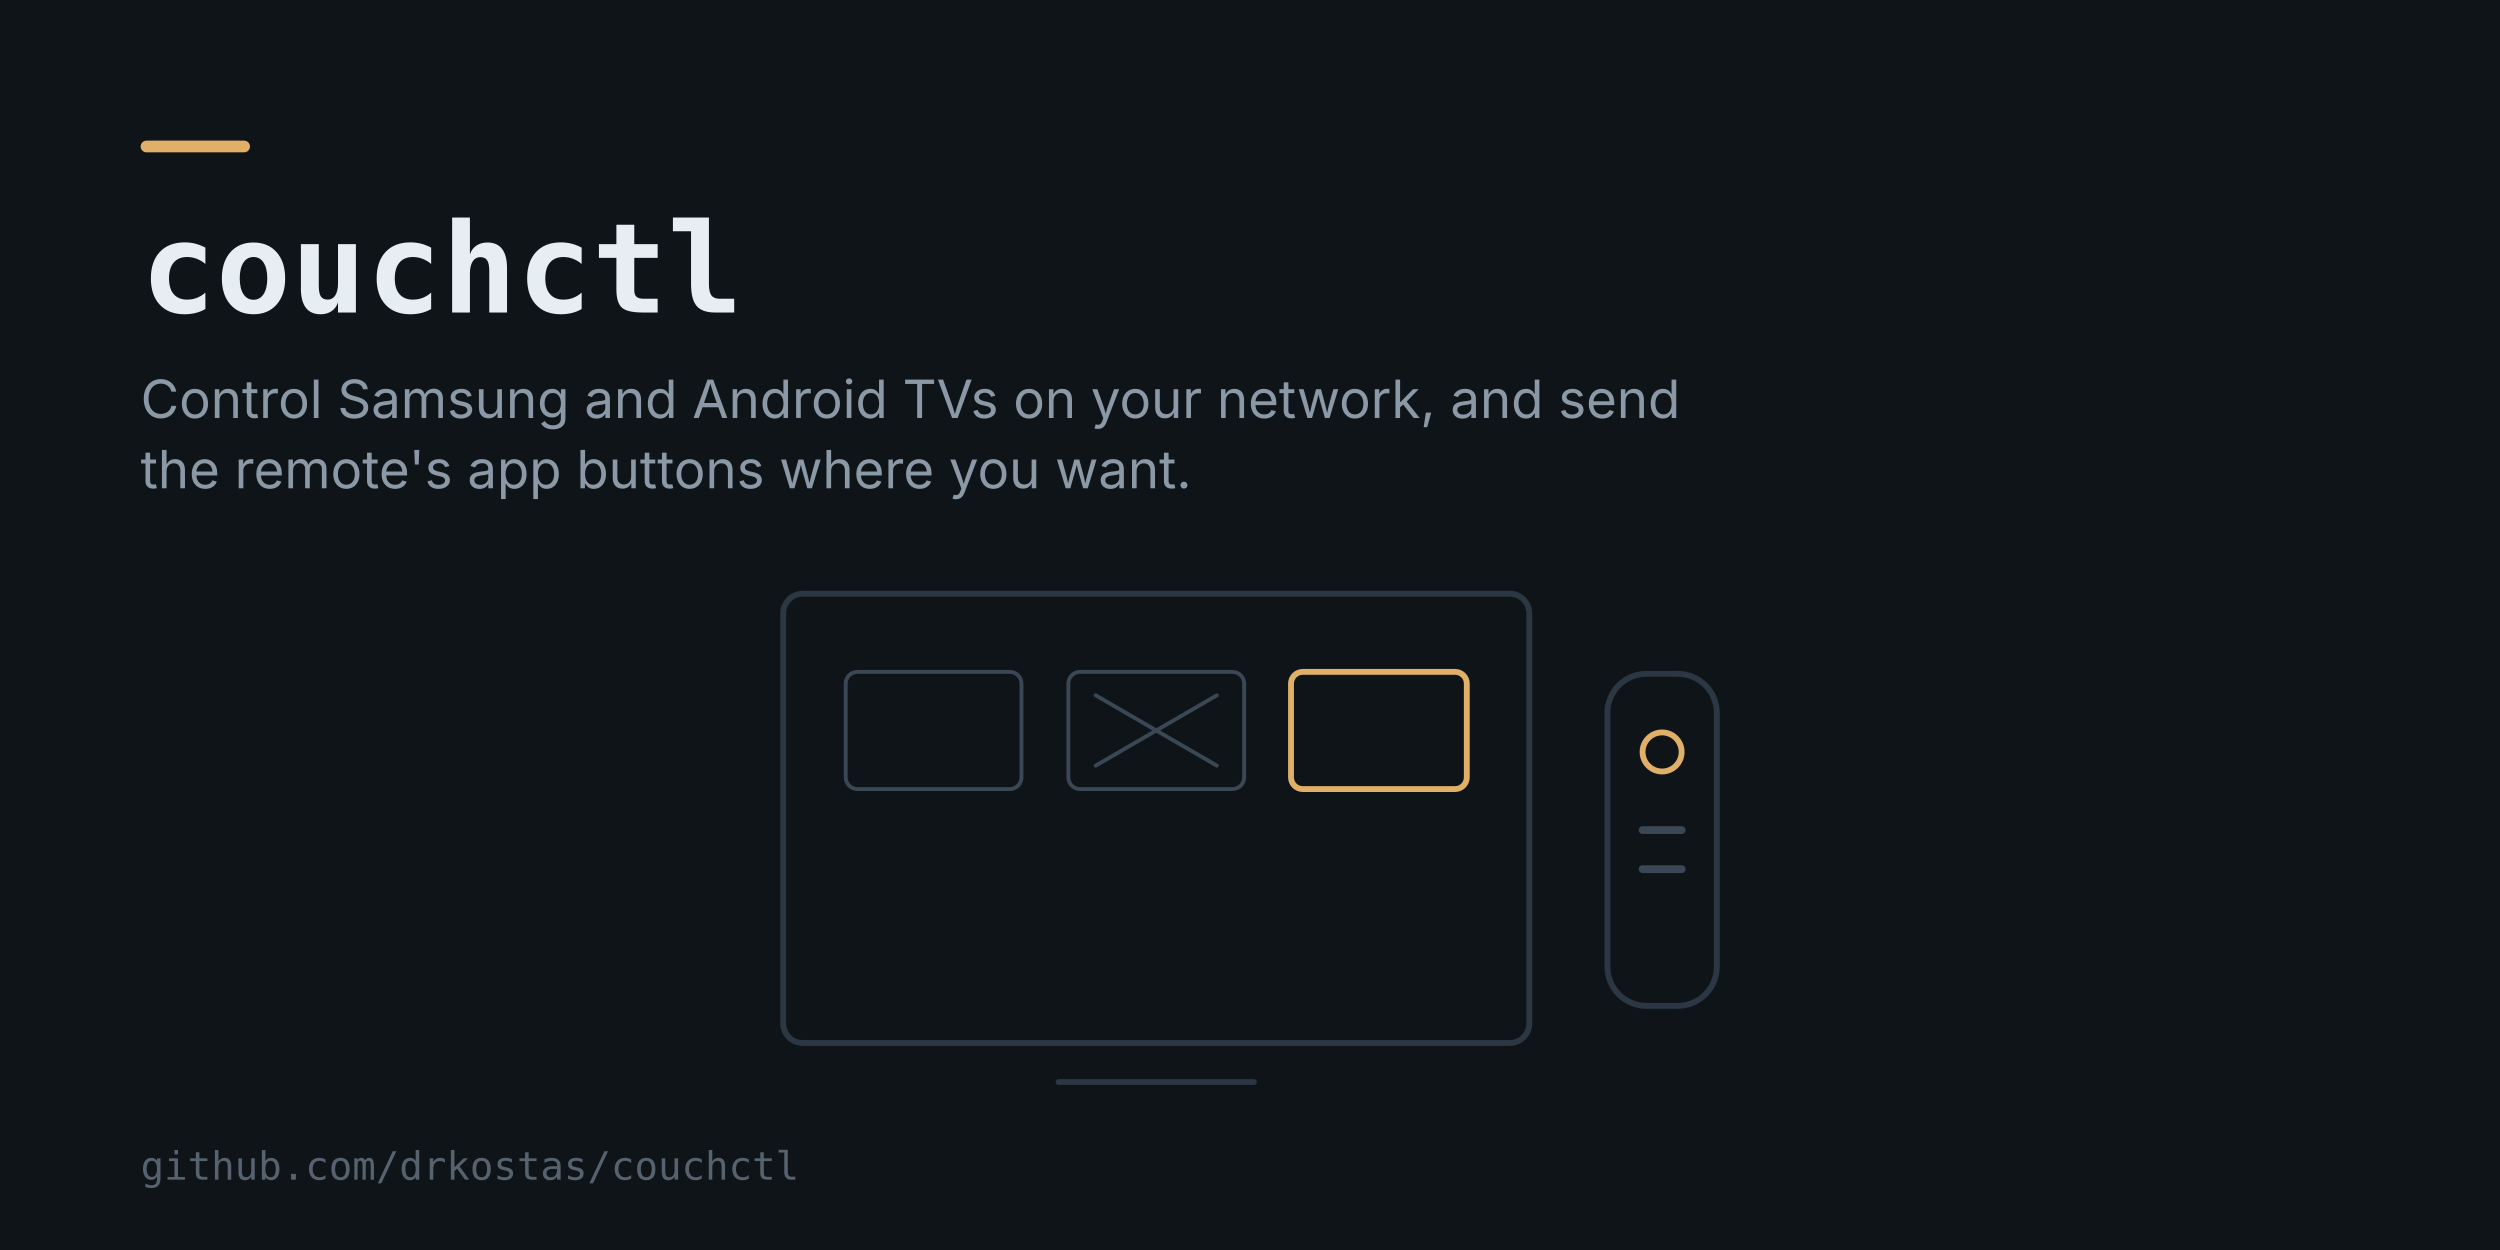
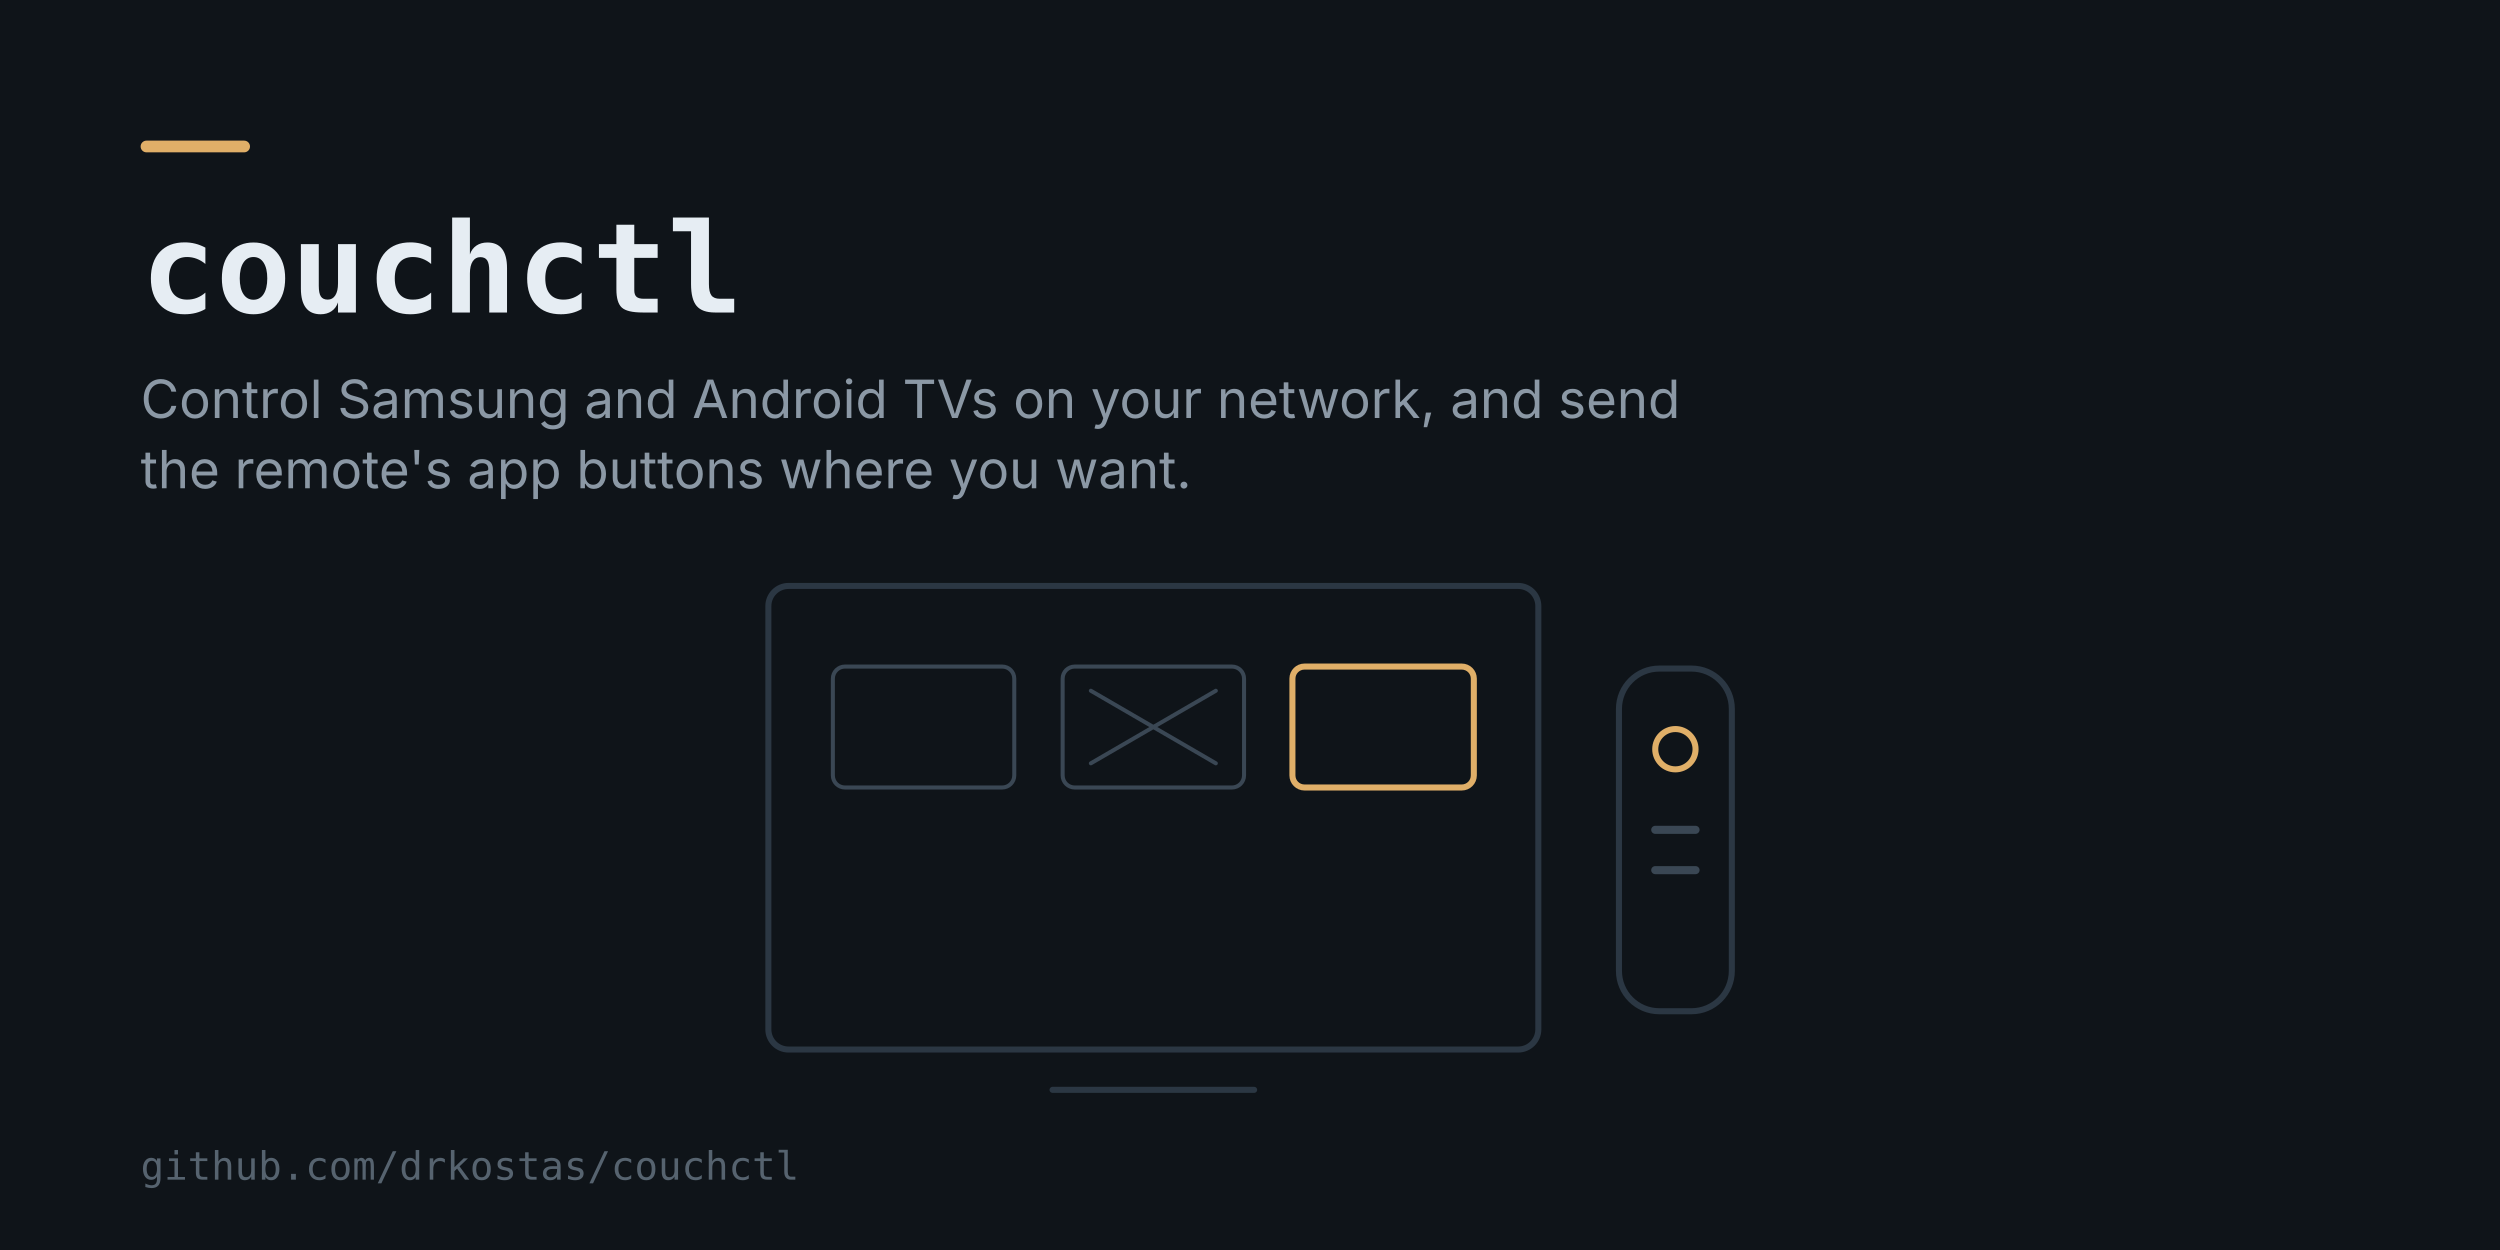
<svg xmlns="http://www.w3.org/2000/svg" width="1280" height="640" viewBox="0 0 1280 640">
  <rect width="1280" height="640" fill="#0f1419" />
  <rect x="72" y="72" width="56" height="6" rx="3" fill="#e0af68" />
  <text x="72" y="160" font-family="'SF Mono','Menlo','JetBrains Mono','DejaVu Sans Mono',monospace" font-size="64" font-weight="600" fill="#e6edf3">couchctl</text>
  <text x="72" y="214" font-family="-apple-system,'Inter','Helvetica Neue','Segoe UI',Arial,sans-serif" font-size="27" fill="#8b98a5">Control Samsung and Android TVs on your network, and send</text>
  <text x="72" y="250" font-family="-apple-system,'Inter','Helvetica Neue','Segoe UI',Arial,sans-serif" font-size="27" fill="#8b98a5">the remote's app buttons where you want.</text>
  <text x="72" y="604" font-family="'SF Mono','Menlo','JetBrains Mono','DejaVu Sans Mono',monospace" font-size="20" fill="#56636f">github.com/drkostas/couchctl</text>
-   <g fill="none" stroke-linecap="round" stroke-linejoin="round" transform="translate(401.0 304.0) scale(1.000)">
+   <g fill="none" stroke-linecap="round" stroke-linejoin="round" transform="translate(393.4 300.0) scale(1.032)">
    <g transform="translate(0.0 0.0)">
      <rect x="0" y="0" width="382" height="230" rx="10" stroke="#2b3743" stroke-width="3" />
      <line x1="141.0" y1="250" x2="241.0" y2="250" stroke="#2b3743" stroke-width="3" />
      <rect x="32" y="40" width="90" height="60" rx="6" stroke="#3a4754" stroke-width="2" />
      <rect x="146" y="40" width="90" height="60" rx="6" stroke="#3a4754" stroke-width="2" />
      <path d="M160 52 l62 36 M222 52 l-62 36" stroke="#3a4754" stroke-width="2" />
      <rect x="260" y="40" width="90" height="60" rx="6" stroke="#e0af68" stroke-width="3" />
    </g>
    <g transform="translate(422.0 41.0)">
      <rect x="0" y="0" width="56" height="170" rx="20" stroke="#2b3743" stroke-width="3" />
      <circle cx="28" cy="40" r="10" stroke="#e0af68" stroke-width="3" />
      <line x1="18" y1="80" x2="38" y2="80" stroke="#3a4754" stroke-width="4" />
      <line x1="18" y1="100" x2="38" y2="100" stroke="#3a4754" stroke-width="4" />
    </g>
  </g>
</svg>
